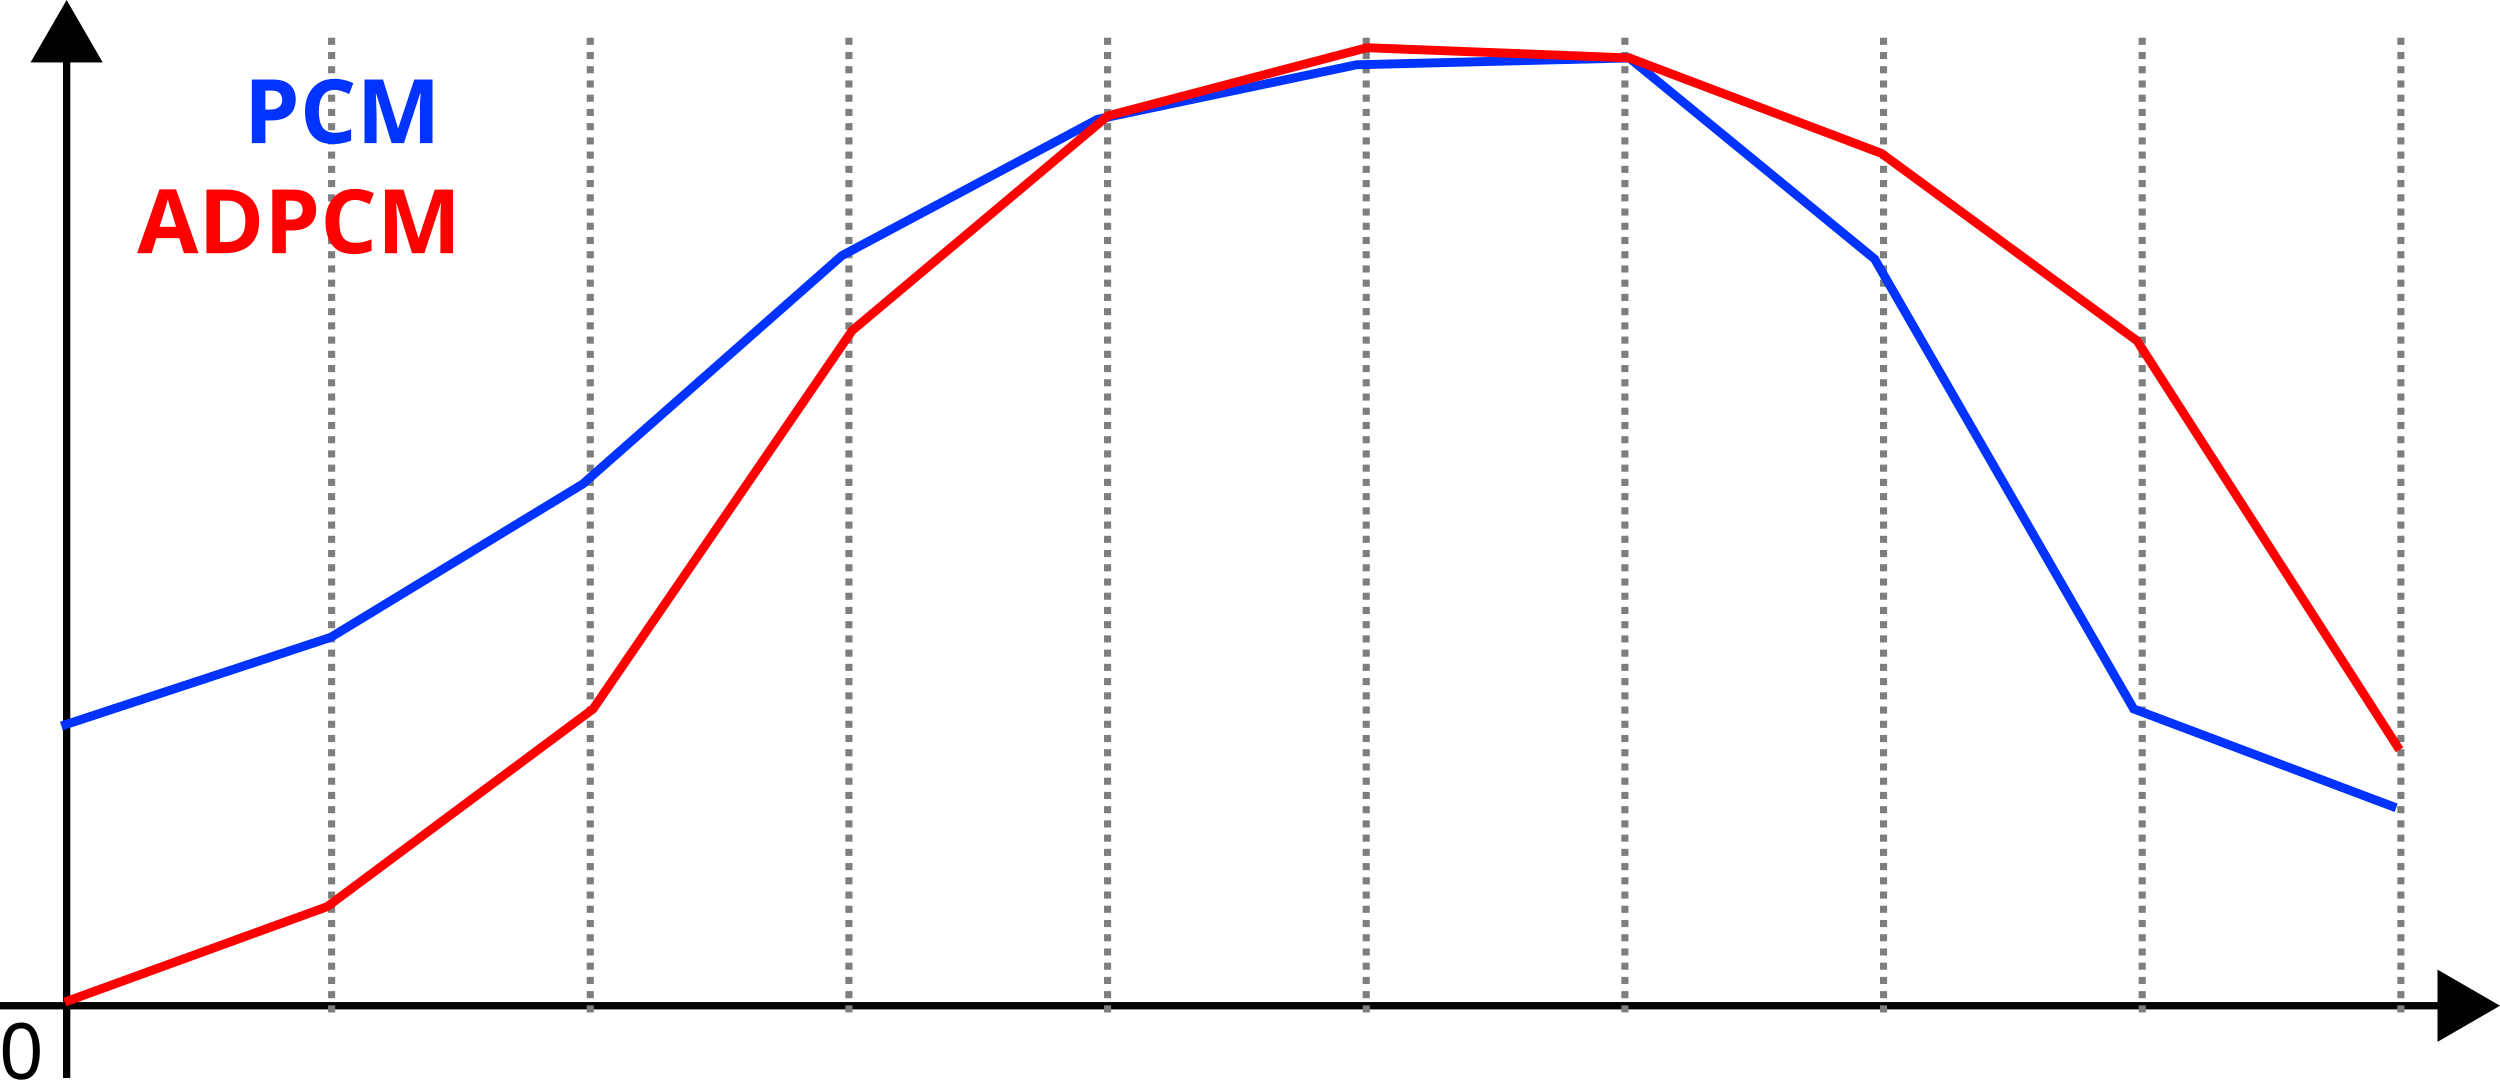
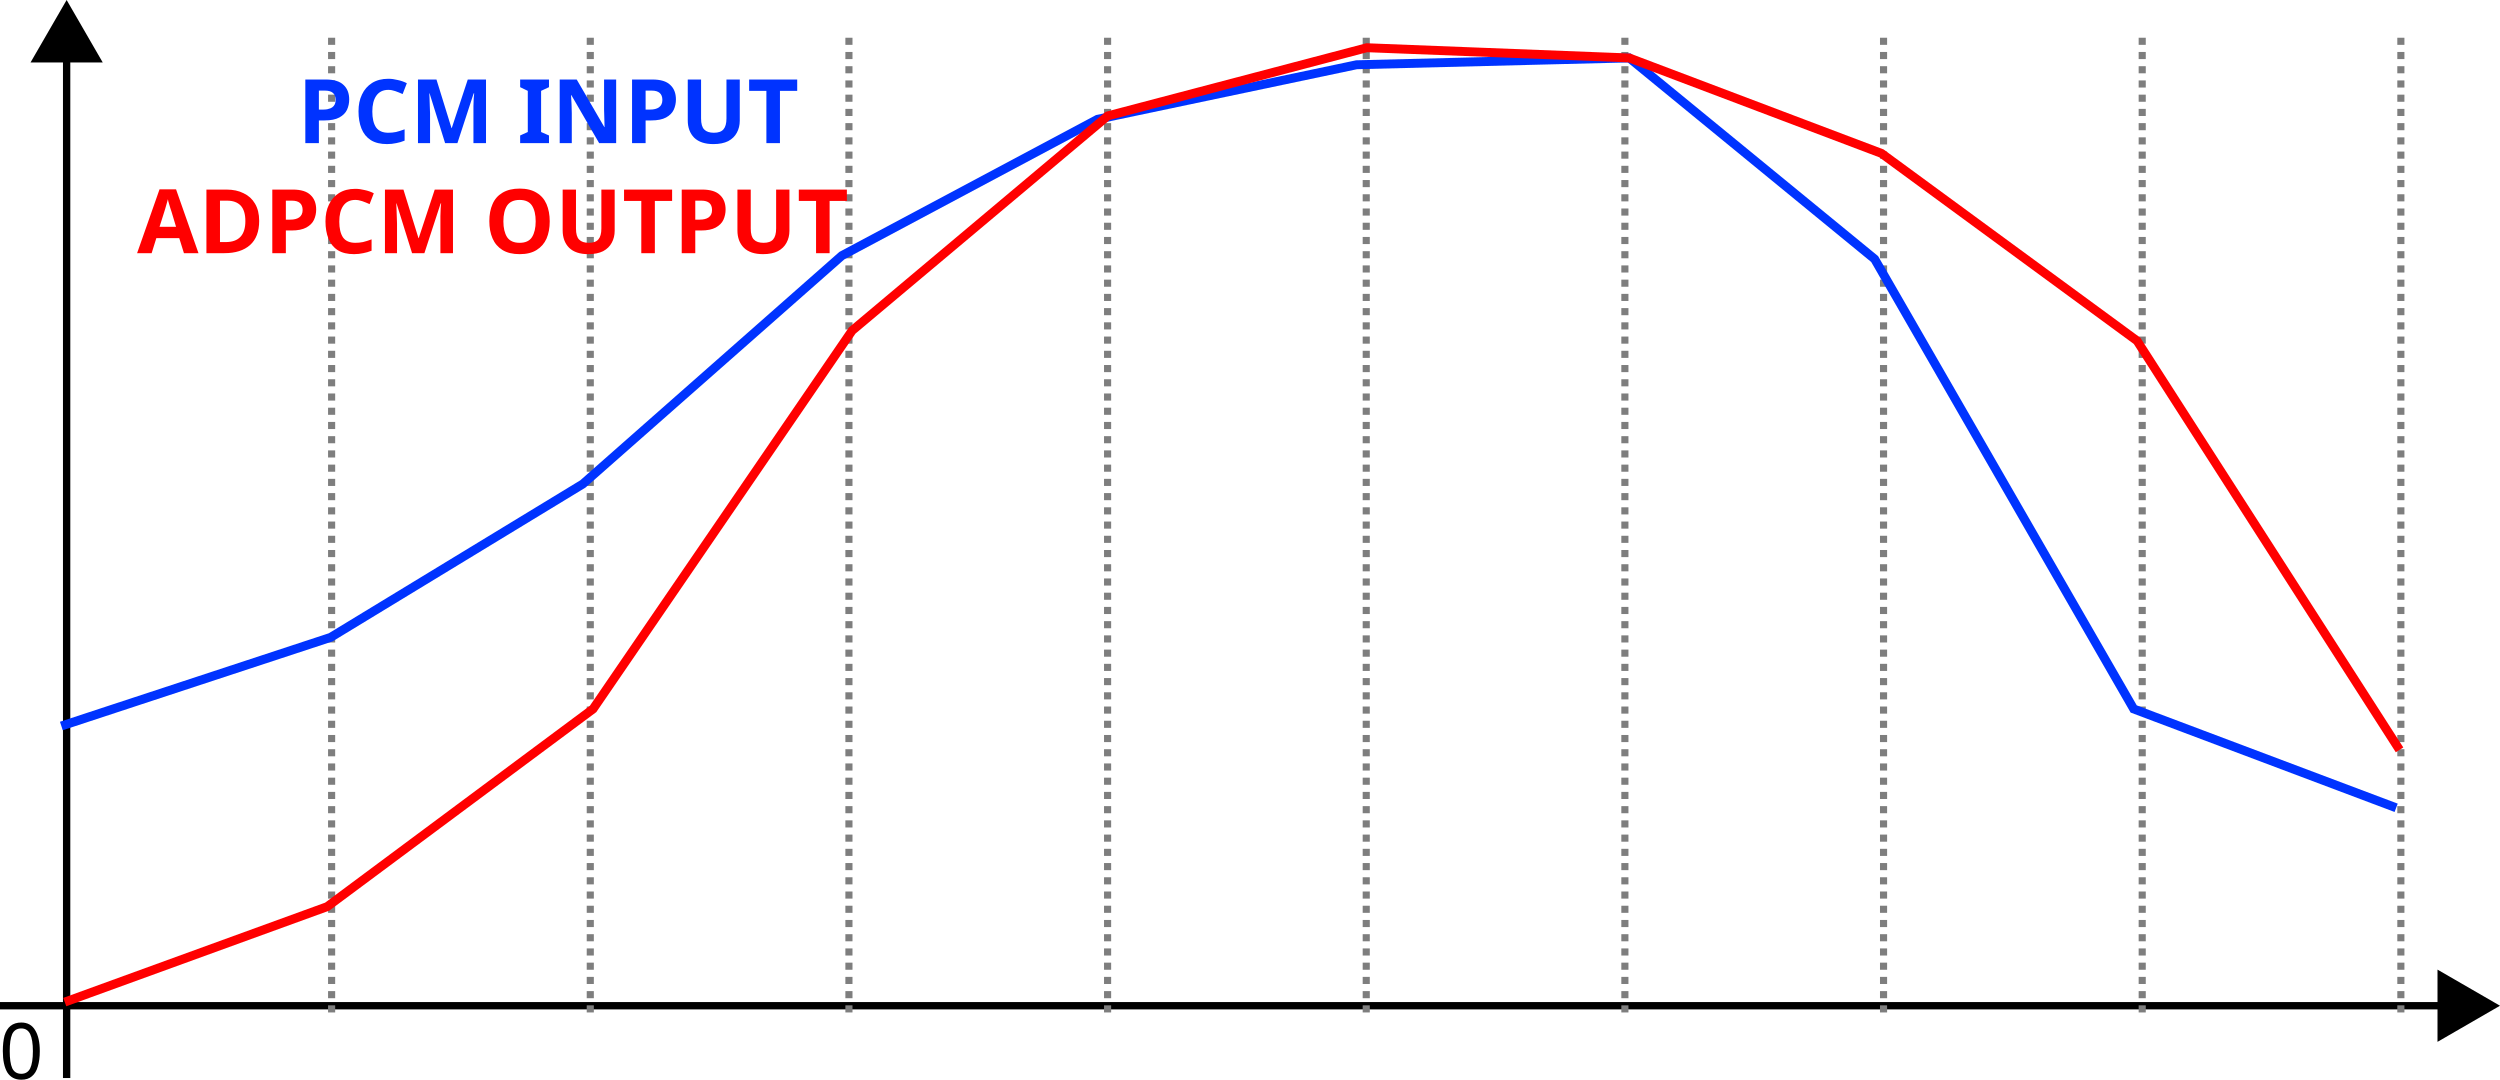
<svg xmlns="http://www.w3.org/2000/svg" width="158.475mm" height="68.444mm" viewBox="0 0 158.475 68.444" version="1.1" id="svg4518">
  <defs id="defs4515">
    <marker style="overflow:visible" id="TriangleOutL" refX="0" refY="0" orient="auto">
      <path transform="scale(0.8)" style="fill:context-stroke;fill-rule:evenodd;stroke:context-stroke;stroke-width:1pt" d="M 5.77,0 -2.88,5 V -5 Z" id="path2042" />
    </marker>
    <marker style="overflow:visible" id="Arrow1Mstart" refX="0" refY="0" orient="auto">
      <path transform="matrix(0.4,0,0,0.4,4,0)" style="fill:context-stroke;fill-rule:evenodd;stroke:context-stroke;stroke-width:1pt" d="M 0,0 5,-5 -12.5,0 5,5 Z" id="path1906" />
    </marker>
    <marker style="overflow:visible" id="TriangleOutL-3" refX="0" refY="0" orient="auto">
      <path transform="scale(0.8)" style="fill:context-stroke;fill-rule:evenodd;stroke:context-stroke;stroke-width:1pt" d="M 5.77,0 -2.88,5 V -5 Z" id="path2042-3" />
    </marker>
    <marker style="overflow:visible" id="TriangleOutL-2" refX="0" refY="0" orient="auto">
      <path transform="scale(0.8)" style="fill:context-stroke;fill-rule:evenodd;stroke:context-stroke;stroke-width:1pt" d="M 5.77,0 -2.88,5 V -5 Z" id="path2042-0" />
    </marker>
  </defs>
  <g id="layer1" transform="translate(-18.14506,-6.068941)">
    <path style="fill:none;stroke:#000000;stroke-width:0.465;stroke-linecap:butt;stroke-linejoin:miter;stroke-miterlimit:4;stroke-dasharray:none;stroke-opacity:1;marker-end:url(#TriangleOutL)" d="M 22.369,74.405 V 8.711" id="path1898" />
    <path style="fill:none;stroke:#000000;stroke-width:0.465;stroke-linecap:butt;stroke-linejoin:miter;stroke-miterlimit:4;stroke-dasharray:none;stroke-opacity:1;marker-end:url(#TriangleOutL-3)" d="M 18.145,69.822 H 173.978" id="path1898-6" />
    <text xml:space="preserve" style="font-size:4.939px;line-height:1.25;font-family:sans-serif;stroke-width:0.265" x="18.091" y="74.465" id="text4488">
      <tspan id="tspan4486" style="font-style:normal;font-variant:normal;font-weight:normal;font-stretch:normal;font-size:4.939px;font-family:'Roboto Mono';-inkscape-font-specification:'Roboto Mono';stroke-width:0.265" x="18.091" y="74.465">0</tspan>
    </text>
    <g id="g10770">
      <path style="fill:none;stroke:#7e7e7e;stroke-width:0.451;stroke-linecap:butt;stroke-linejoin:miter;stroke-miterlimit:4;stroke-dasharray:0.451, 0.451;stroke-dashoffset:0;stroke-opacity:1" d="M 39.166,70.248 V 8.372" id="path1898-4" />
      <path style="fill:none;stroke:#7e7e7e;stroke-width:0.451;stroke-linecap:butt;stroke-linejoin:miter;stroke-miterlimit:4;stroke-dasharray:0.451, 0.451;stroke-dashoffset:0;stroke-opacity:1" d="M 55.563,70.248 V 8.372" id="path9200" />
      <path style="fill:none;stroke:#7e7e7e;stroke-width:0.451;stroke-linecap:butt;stroke-linejoin:miter;stroke-miterlimit:4;stroke-dasharray:0.451, 0.451;stroke-dashoffset:0;stroke-opacity:1" d="M 71.959,70.248 V 8.372" id="path9202" />
      <path style="fill:none;stroke:#7e7e7e;stroke-width:0.451;stroke-linecap:butt;stroke-linejoin:miter;stroke-miterlimit:4;stroke-dasharray:0.451, 0.451;stroke-dashoffset:0;stroke-opacity:1" d="M 88.355,70.248 V 8.372" id="path9204" />
      <path style="fill:none;stroke:#7e7e7e;stroke-width:0.451;stroke-linecap:butt;stroke-linejoin:miter;stroke-miterlimit:4;stroke-dasharray:0.451, 0.451;stroke-dashoffset:0;stroke-opacity:1" d="M 104.751,70.248 V 8.372" id="path9206" />
      <path style="fill:none;stroke:#7e7e7e;stroke-width:0.451;stroke-linecap:butt;stroke-linejoin:miter;stroke-miterlimit:4;stroke-dasharray:0.451, 0.451;stroke-dashoffset:0;stroke-opacity:1" d="M 121.147,70.248 V 8.372" id="path9208" />
      <path style="fill:none;stroke:#7e7e7e;stroke-width:0.451;stroke-linecap:butt;stroke-linejoin:miter;stroke-miterlimit:4;stroke-dasharray:0.451, 0.451;stroke-dashoffset:0;stroke-opacity:1" d="M 137.543,70.248 V 8.372" id="path9210" />
      <path style="fill:none;stroke:#7e7e7e;stroke-width:0.451;stroke-linecap:butt;stroke-linejoin:miter;stroke-miterlimit:4;stroke-dasharray:0.451, 0.451;stroke-dashoffset:0;stroke-opacity:1" d="M 153.94,70.248 V 8.372" id="path9212" />
      <path style="fill:none;stroke:#7e7e7e;stroke-width:0.451;stroke-linecap:butt;stroke-linejoin:miter;stroke-miterlimit:4;stroke-dasharray:0.451, 0.451;stroke-dashoffset:0;stroke-opacity:1" d="M 170.336,70.248 V 8.372" id="path9214" />
    </g>
-     <path style="fill:none;stroke:#0033ff;stroke-width:0.565;stroke-linecap:butt;stroke-linejoin:miter;stroke-opacity:1;stroke-miterlimit:4;stroke-dasharray:none" d="m 22.034,52.09 17.069,-5.618 15.988,-9.723 16.421,-14.476 16.205,-8.642 16.421,-3.457 17.285,-0.432 15.556,12.748 16.421,28.52 16.637,6.266" id="path9828" />
-     <path style="fill:none;stroke:#ff0000;stroke-width:0.565;stroke-linecap:butt;stroke-linejoin:miter;stroke-opacity:1;stroke-miterlimit:4;stroke-dasharray:none" d="M 22.25,69.591 38.887,63.541 55.74,51.01 72.16,27.027 88.365,13.415 104.785,9.094 l 16.637,0.648 15.988,6.05 16.205,11.883 16.637,25.927" id="path10254" />
-     <text xml:space="preserve" style="font-size:5.644px;line-height:1.25;font-family:sans-serif;fill:#0033ff;fill-opacity:1;stroke:none;stroke-width:0.265;stroke-opacity:1" x="33.611" y="15.143" id="text11844">
-       <tspan id="tspan11842" style="font-style:normal;font-variant:normal;font-weight:bold;font-stretch:normal;font-size:5.644px;font-family:'Roboto Mono';-inkscape-font-specification:'Roboto Mono';fill:#0033ff;fill-opacity:1;stroke:none;stroke-width:0.265;stroke-opacity:1" x="33.611" y="15.143">PCM</tspan>
+     <path style="fill:none;stroke:#0033ff;stroke-width:0.565;stroke-linecap:butt;stroke-linejoin:miter;stroke-miterlimit:4;stroke-dasharray:none;stroke-opacity:1" d="m 22.034,52.09 17.069,-5.618 15.988,-9.723 16.421,-14.476 16.205,-8.642 16.421,-3.457 17.285,-0.432 15.556,12.748 16.421,28.52 16.637,6.266" id="path9828" />
+     <path style="fill:none;stroke:#ff0000;stroke-width:0.565;stroke-linecap:butt;stroke-linejoin:miter;stroke-miterlimit:4;stroke-dasharray:none;stroke-opacity:1" d="M 22.25,69.591 38.887,63.541 55.74,51.01 72.16,27.027 88.365,13.415 104.785,9.094 l 16.637,0.648 15.988,6.05 16.205,11.883 16.637,25.927" id="path10254" />
+     <text xml:space="preserve" style="font-size:5.644px;line-height:1.25;font-family:sans-serif;fill:#0033ff;fill-opacity:1;stroke:none;stroke-width:0.265;stroke-opacity:1" x="36.999" y="15.143" id="text11844">
+       <tspan id="tspan11842" style="font-style:normal;font-variant:normal;font-weight:bold;font-stretch:normal;font-size:5.644px;font-family:'Roboto Mono';-inkscape-font-specification:'Roboto Mono';fill:#0033ff;fill-opacity:1;stroke:none;stroke-width:0.265;stroke-opacity:1" x="36.999" y="15.143">PCM INPUT</tspan>
    </text>
    <text xml:space="preserve" style="font-size:5.644px;line-height:1.25;font-family:sans-serif;fill:#ff0000;fill-opacity:1;stroke:none;stroke-width:0.265;stroke-opacity:1" x="26.837" y="22.119" id="text11844-8">
-       <tspan id="tspan11842-7" style="font-style:normal;font-variant:normal;font-weight:bold;font-stretch:normal;font-size:5.644px;font-family:'Roboto Mono';-inkscape-font-specification:'Roboto Mono';fill:#ff0000;fill-opacity:1;stroke:none;stroke-width:0.265;stroke-opacity:1" x="26.837" y="22.119">ADPCM</tspan>
+       <tspan id="tspan11842-7" style="font-style:normal;font-variant:normal;font-weight:bold;font-stretch:normal;font-size:5.644px;font-family:'Roboto Mono';-inkscape-font-specification:'Roboto Mono';fill:#ff0000;fill-opacity:1;stroke:none;stroke-width:0.265;stroke-opacity:1" x="26.837" y="22.119">ADPCM OUTPUT</tspan>
    </text>
  </g>
</svg>
